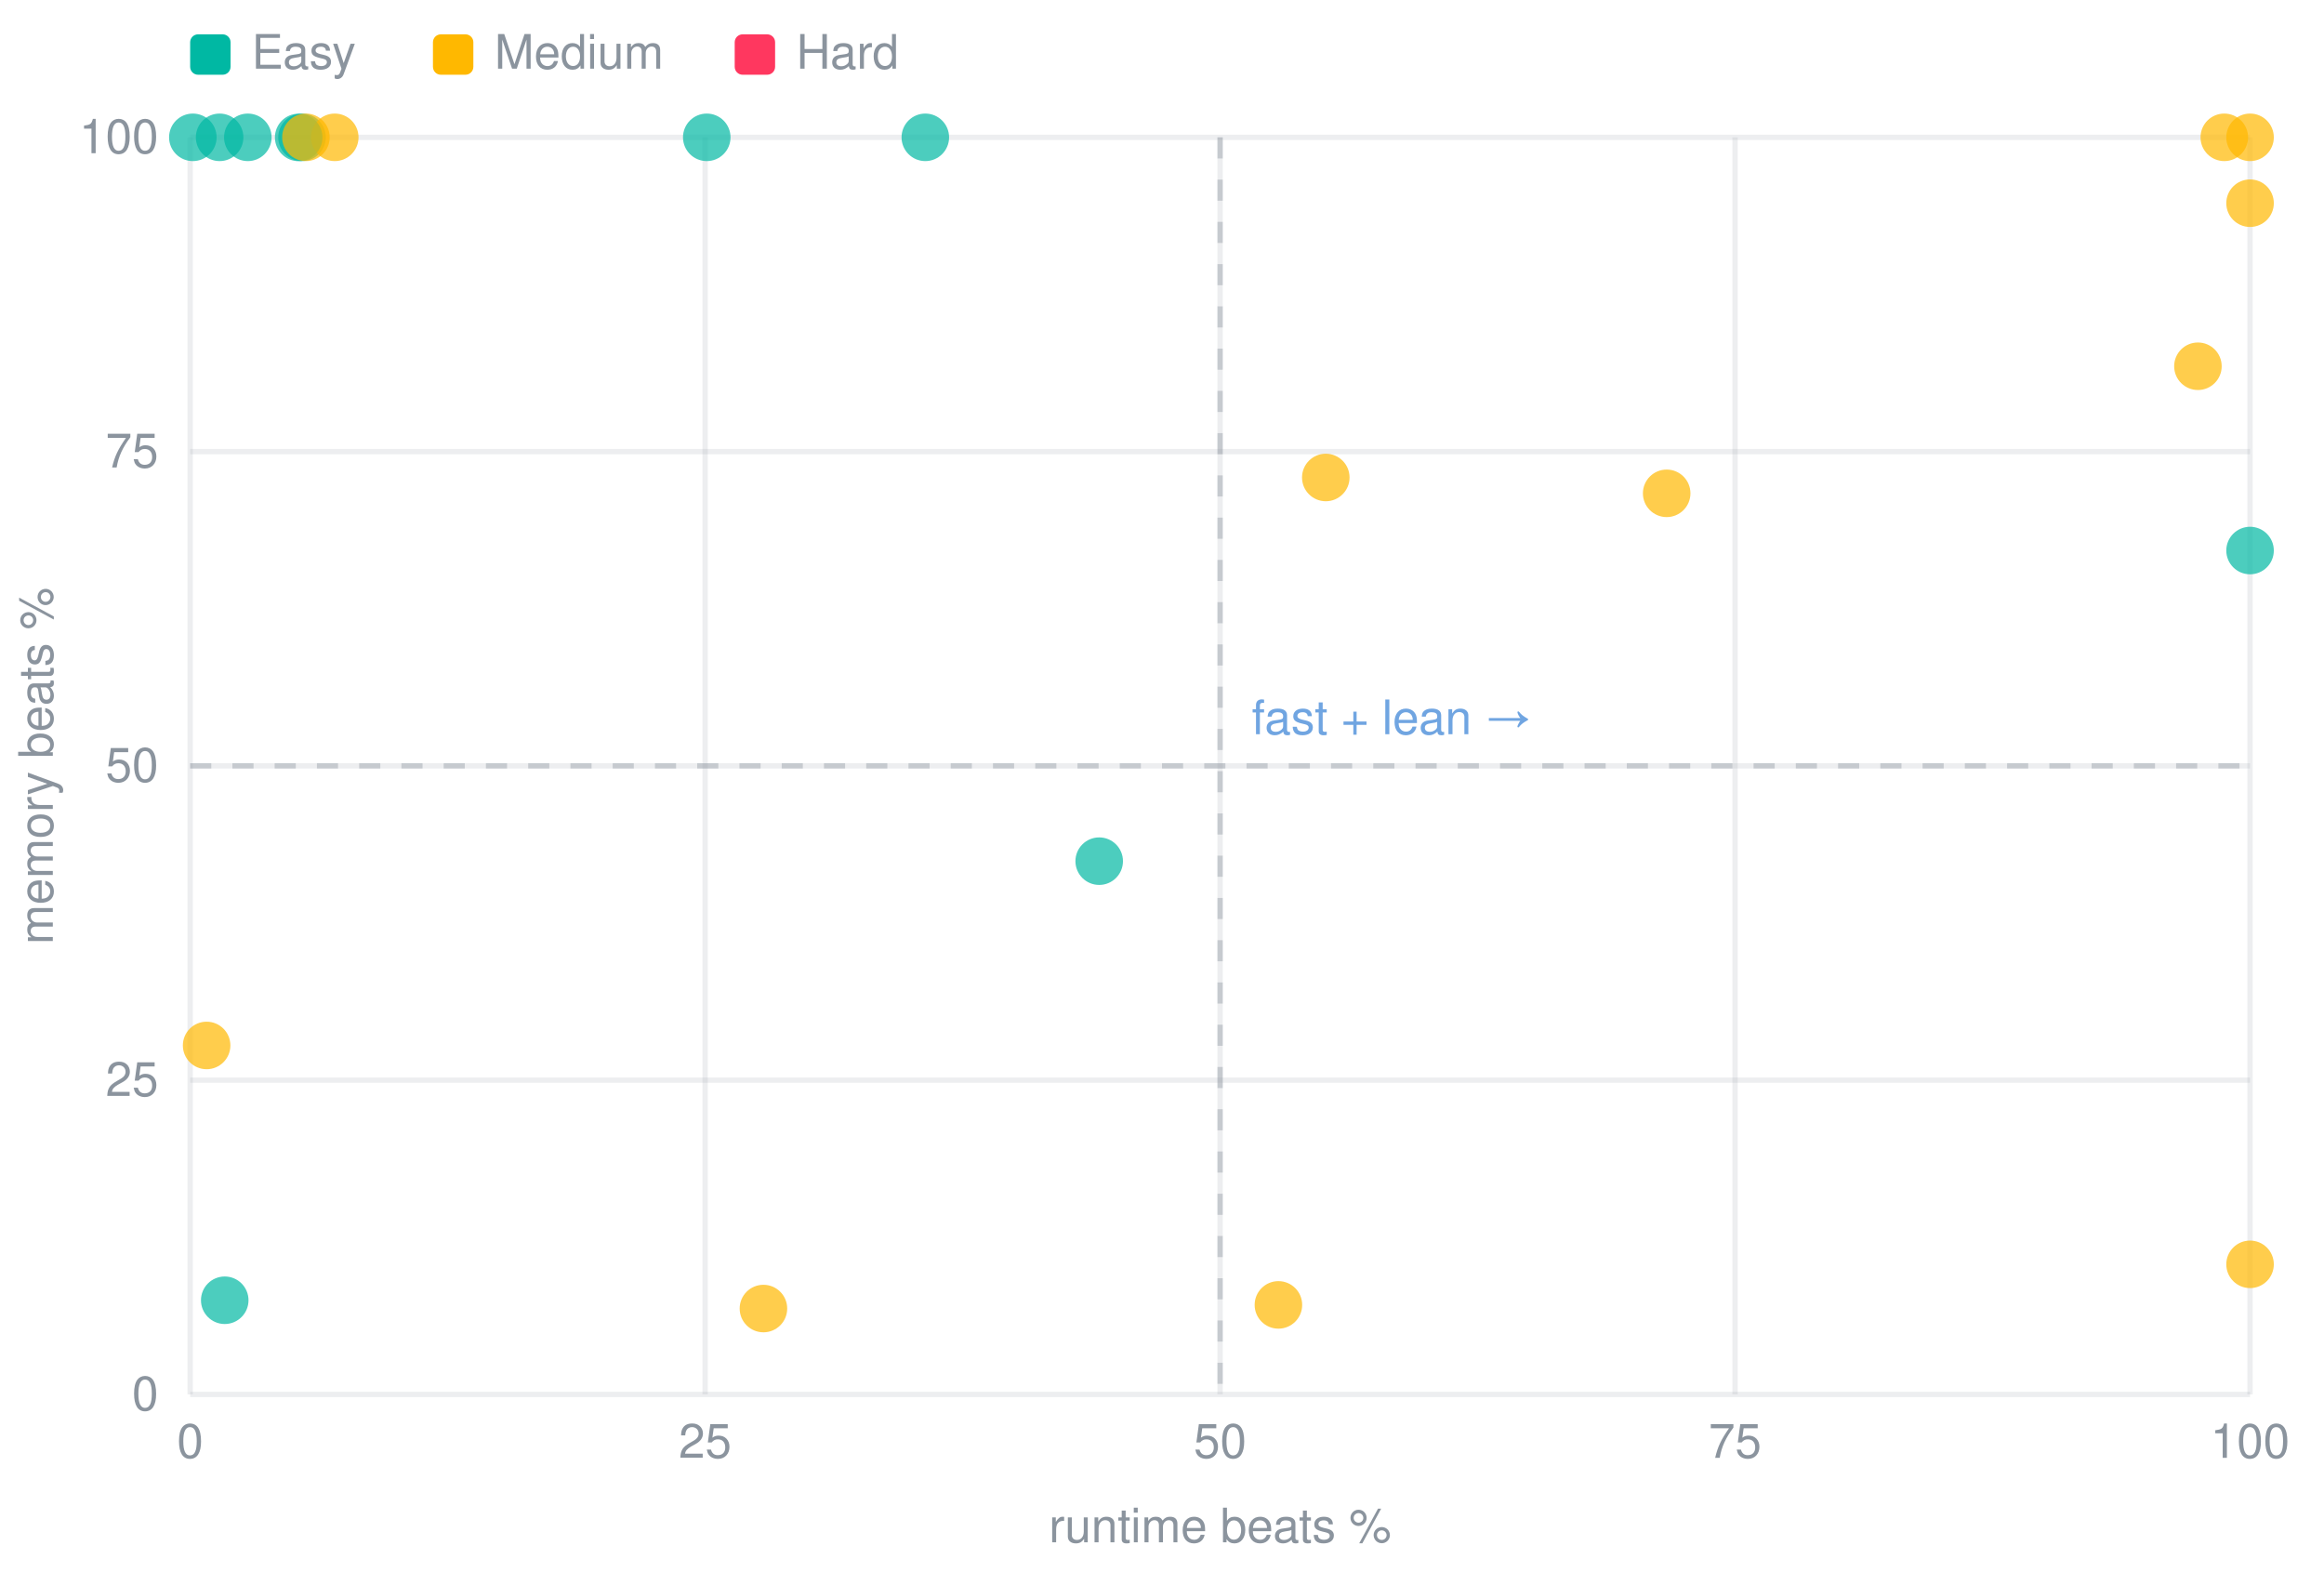
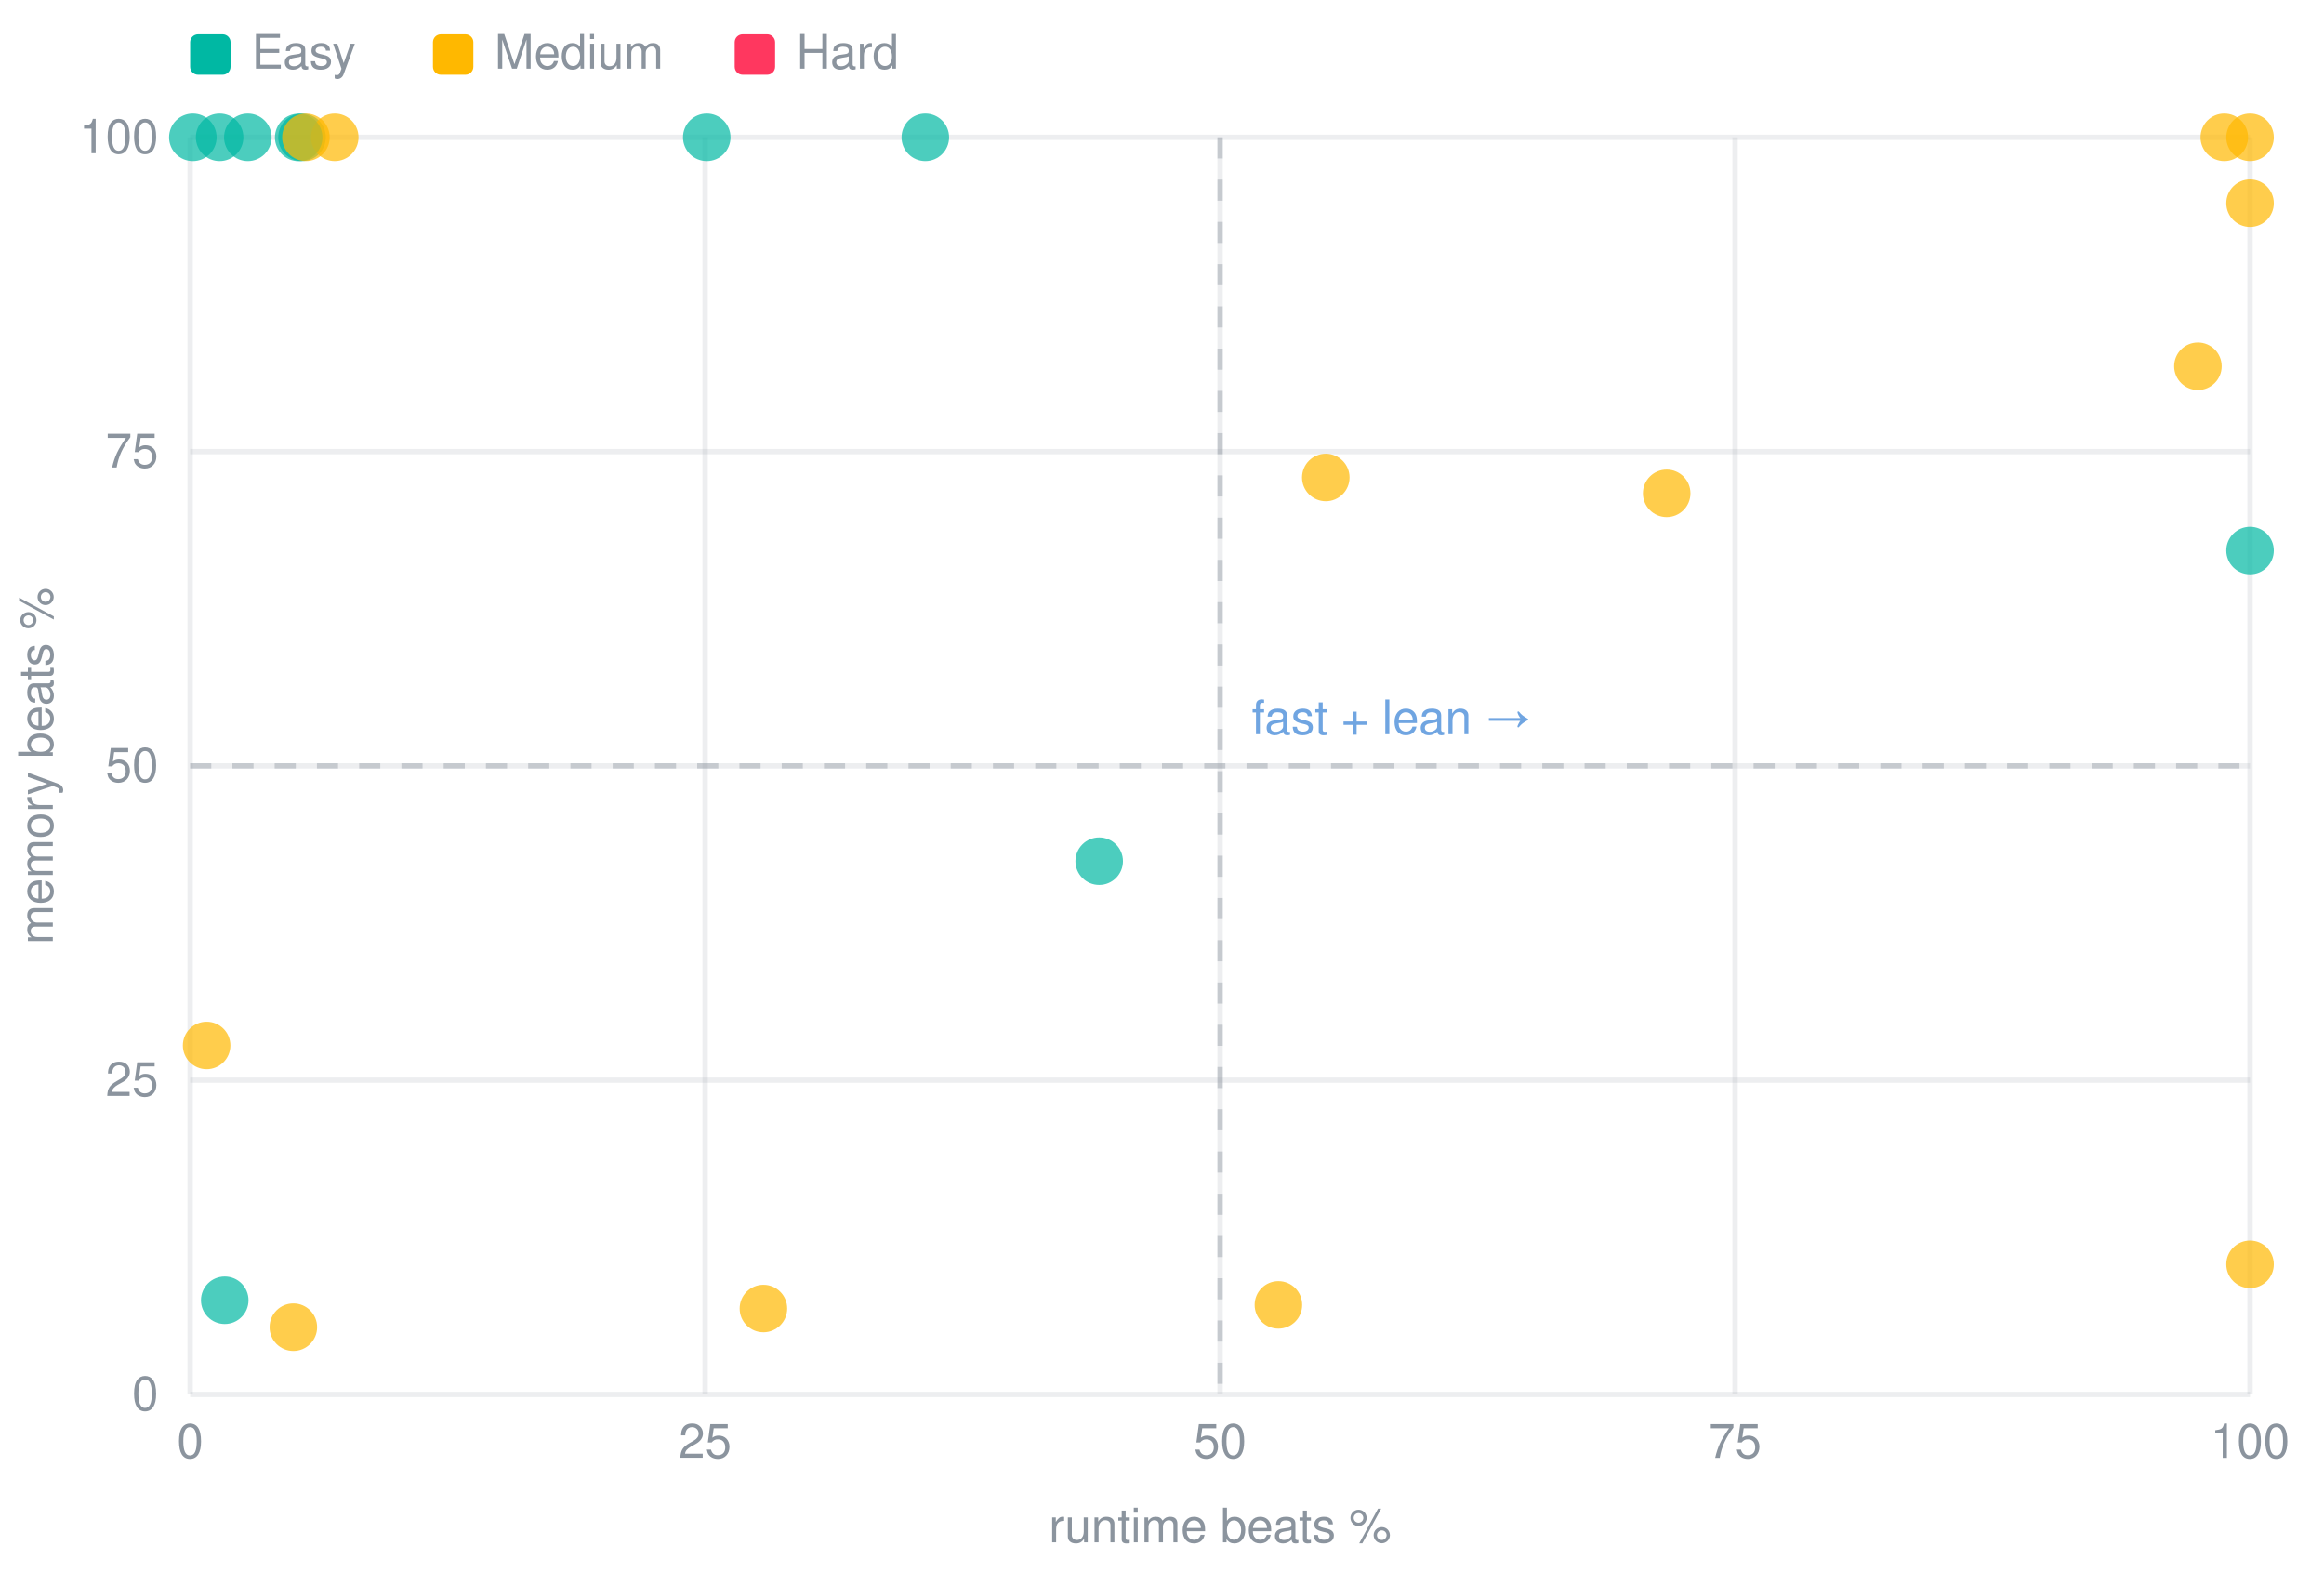
<svg xmlns="http://www.w3.org/2000/svg" viewBox="0 0 440 300" width="440" height="300" role="img" font-family="system-ui, -apple-system, Segoe UI, Helvetica, Arial, sans-serif">
  <line x1="36" y1="26" x2="36" y2="264" stroke="#8b949e" stroke-width="1" opacity="0.16" />
  <line x1="36" y1="264" x2="426" y2="264" stroke="#8b949e" stroke-width="1" opacity="0.16" />
  <text x="36" y="276" font-size="9" fill="#8b949e" text-anchor="middle" font-weight="normal" opacity="1">0</text>
  <text x="30" y="267" font-size="9" fill="#8b949e" text-anchor="end" font-weight="normal" opacity="1">0</text>
  <line x1="133.5" y1="26" x2="133.5" y2="264" stroke="#8b949e" stroke-width="1" opacity="0.16" />
  <line x1="36" y1="204.5" x2="426" y2="204.5" stroke="#8b949e" stroke-width="1" opacity="0.16" />
  <text x="133.5" y="276" font-size="9" fill="#8b949e" text-anchor="middle" font-weight="normal" opacity="1">25</text>
  <text x="30" y="207.5" font-size="9" fill="#8b949e" text-anchor="end" font-weight="normal" opacity="1">25</text>
  <line x1="231" y1="26" x2="231" y2="264" stroke="#8b949e" stroke-width="1" opacity="0.16" />
  <line x1="36" y1="145" x2="426" y2="145" stroke="#8b949e" stroke-width="1" opacity="0.16" />
  <text x="231" y="276" font-size="9" fill="#8b949e" text-anchor="middle" font-weight="normal" opacity="1">50</text>
  <text x="30" y="148" font-size="9" fill="#8b949e" text-anchor="end" font-weight="normal" opacity="1">50</text>
  <line x1="328.5" y1="26" x2="328.5" y2="264" stroke="#8b949e" stroke-width="1" opacity="0.16" />
  <line x1="36" y1="85.5" x2="426" y2="85.5" stroke="#8b949e" stroke-width="1" opacity="0.16" />
  <text x="328.5" y="276" font-size="9" fill="#8b949e" text-anchor="middle" font-weight="normal" opacity="1">75</text>
  <text x="30" y="88.5" font-size="9" fill="#8b949e" text-anchor="end" font-weight="normal" opacity="1">75</text>
  <line x1="426" y1="26" x2="426" y2="264" stroke="#8b949e" stroke-width="1" opacity="0.16" />
  <line x1="36" y1="26" x2="426" y2="26" stroke="#8b949e" stroke-width="1" opacity="0.16" />
  <text x="426" y="276" font-size="9" fill="#8b949e" text-anchor="middle" font-weight="normal" opacity="1">100</text>
  <text x="30" y="29" font-size="9" fill="#8b949e" text-anchor="end" font-weight="normal" opacity="1">100</text>
  <line x1="231" y1="26" x2="231" y2="264" stroke="#8b949e" stroke-width="1" opacity="0.4" stroke-dasharray="4 4" />
  <line x1="36" y1="145" x2="426" y2="145" stroke="#8b949e" stroke-width="1" opacity="0.4" stroke-dasharray="4 4" />
  <text x="237" y="139" font-size="9" fill="#4c8eda" text-anchor="start" font-weight="normal" opacity="0.8">fast + lean →</text>
  <circle cx="175.19" cy="26" r="4.5" fill="#00b8a3" opacity="0.7" />
+   <circle cx="55.54" cy="251.27" r="4.5" fill="#ffb800" opacity="0.7" />
  <circle cx="39.12" cy="197.93" r="4.5" fill="#ffb800" opacity="0.7" />
  <circle cx="208.11" cy="163.04" r="4.5" fill="#00b8a3" opacity="0.7" />
  <circle cx="36.51" cy="26" r="4.5" fill="#00b8a3" opacity="0.7" />
  <circle cx="426" cy="38.47" r="4.5" fill="#ffb800" opacity="0.7" />
  <circle cx="426" cy="239.37" r="4.5" fill="#ffb800" opacity="0.7" />
  <circle cx="315.55" cy="93.4" r="4.5" fill="#ffb800" opacity="0.7" />
  <circle cx="144.54" cy="247.74" r="4.5" fill="#ffb800" opacity="0.7" />
  <circle cx="416.13" cy="69.34" r="4.5" fill="#ffb800" opacity="0.7" />
  <circle cx="41.58" cy="26" r="4.5" fill="#00b8a3" opacity="0.7" />
  <circle cx="242.04" cy="247.05" r="4.5" fill="#ffb800" opacity="0.7" />
  <circle cx="57.18" cy="26" r="4.5" fill="#00b8a3" opacity="0.7" />
  <circle cx="251.01" cy="90.4" r="4.5" fill="#ffb800" opacity="0.7" />
  <circle cx="63.38" cy="26" r="4.5" fill="#ffb800" opacity="0.7" />
  <circle cx="133.81" cy="26" r="4.5" fill="#00b8a3" opacity="0.7" />
  <circle cx="42.55" cy="246.17" r="4.5" fill="#00b8a3" opacity="0.7" />
  <circle cx="56.55" cy="26.02" r="4.5" fill="#00b8a3" opacity="0.7" />
  <circle cx="57.92" cy="26" r="4.5" fill="#ffb800" opacity="0.7" />
  <circle cx="426" cy="26" r="4.5" fill="#ffb800" opacity="0.7" />
  <circle cx="46.92" cy="26" r="4.5" fill="#00b8a3" opacity="0.7" />
  <circle cx="426" cy="104.23" r="4.5" fill="#00b8a3" opacity="0.7" />
  <circle cx="421.12" cy="26" r="4.5" fill="#ffb800" opacity="0.7" />
  <text x="231" y="292" font-size="9" fill="#8b949e" text-anchor="middle" font-weight="normal" opacity="1">runtime beats %</text>
  <g transform="translate(10 145) rotate(-90)">
    <text x="0" y="0" font-size="9" fill="#8b949e" text-anchor="middle" font-weight="normal" opacity="1">memory beats %</text>
  </g>
  <rect x="36" y="6.5" width="7.65" height="7.65" rx="1.5" fill="#00b8a3" opacity="1" />
  <text x="47.65" y="13" font-size="9" fill="#8b949e" text-anchor="start" font-weight="normal" opacity="1">Easy</text>
  <rect x="81.97" y="6.5" width="7.65" height="7.65" rx="1.5" fill="#ffb800" opacity="1" />
  <text x="93.62" y="13" font-size="9" fill="#8b949e" text-anchor="start" font-weight="normal" opacity="1">Medium</text>
  <rect x="139.1" y="6.5" width="7.65" height="7.65" rx="1.5" fill="#ff375f" opacity="1" />
  <text x="150.75" y="13" font-size="9" fill="#8b949e" text-anchor="start" font-weight="normal" opacity="1">Hard</text>
</svg>
